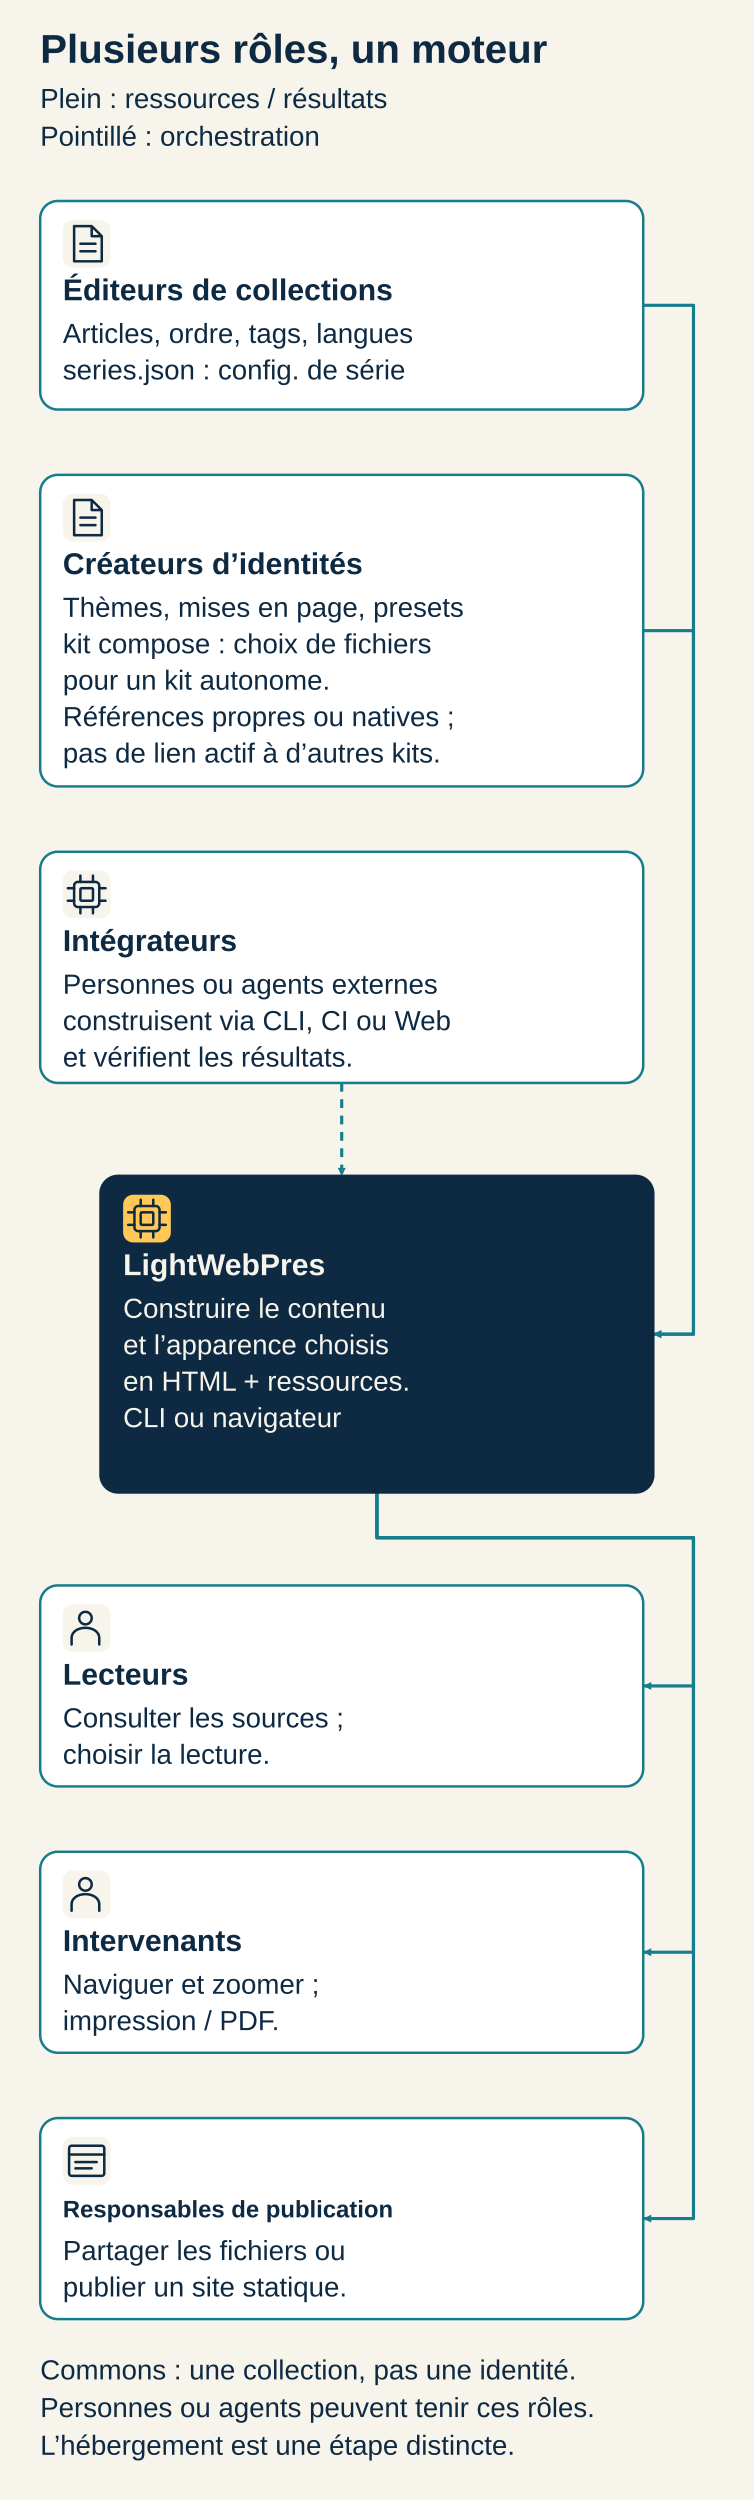
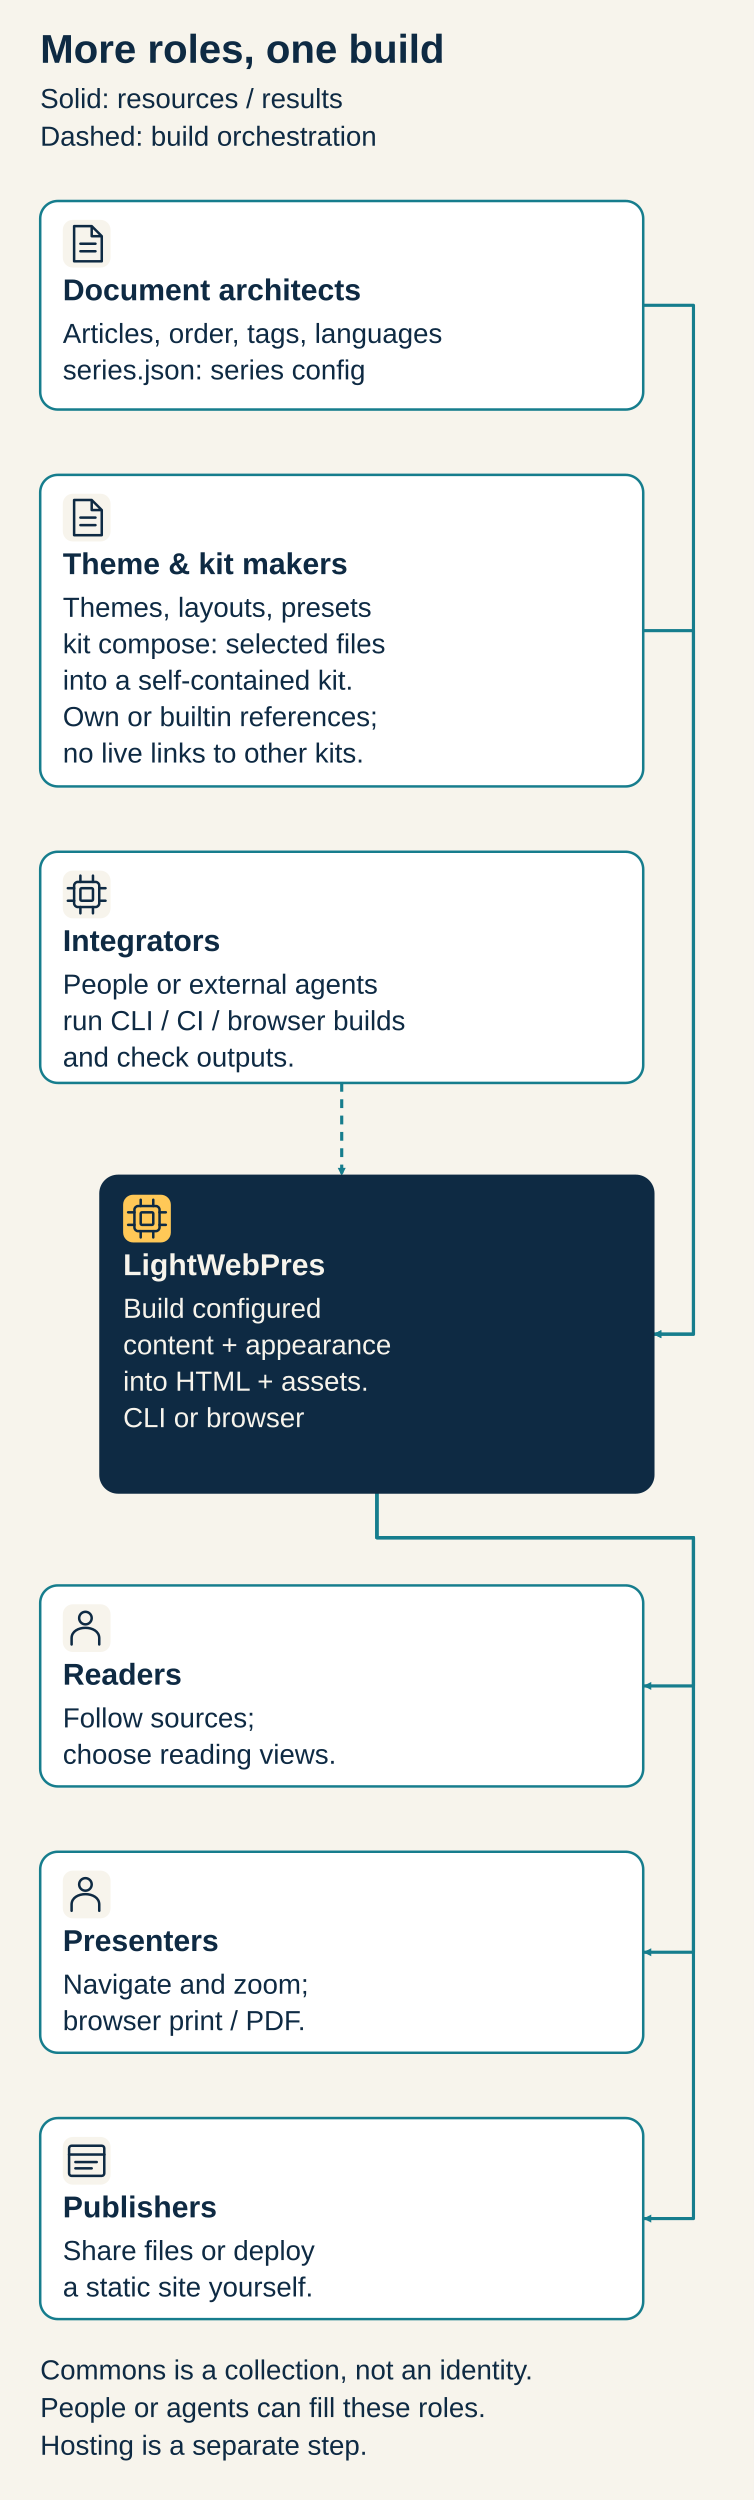
<svg xmlns="http://www.w3.org/2000/svg" width="600" height="1990" viewBox="0 0 600 1990" role="img" aria-labelledby="diagram-title diagram-desc">
  <defs>
    <marker id="arrow" viewBox="0 0 10 10" refX="9" refY="5" markerWidth="8" markerHeight="8" orient="auto-start-reverse" markerUnits="userSpaceOnUse">
      <path d="M 1 1 L 9 5 L 1 9 Z" fill="#167d8d" />
    </marker>
  </defs>
  <rect x="0" y="0" width="600" height="1990" rx="0" fill="#f7f4ec" stroke="none" stroke-width="2" />
-   <text x="32" y="50" font-family="Arial, Helvetica, sans-serif" font-size="32" font-weight="700" fill="#0e2a43">Plusieurs rôles, un moteur</text>
-   <text x="32" y="86" font-family="Arial, Helvetica, sans-serif" font-size="22" font-weight="400" fill="#0e2a43">Plein : ressources / résultats</text>
-   <text x="32" y="116" font-family="Arial, Helvetica, sans-serif" font-size="22" font-weight="400" fill="#0e2a43">Pointillé : orchestration</text>
+   <text x="32" y="50" font-family="Arial, Helvetica, sans-serif" font-size="32" font-weight="700" fill="#0e2a43">More roles, one build</text>
+   <text x="32" y="86" font-family="Arial, Helvetica, sans-serif" font-size="22" font-weight="400" fill="#0e2a43">Solid: resources / results</text>
+   <text x="32" y="116" font-family="Arial, Helvetica, sans-serif" font-size="22" font-weight="400" fill="#0e2a43">Dashed: build orchestration</text>
  <path data-from="architects" data-to="configured-build" data-kind="resource" d="M 512 243.0 L 552 243.0 L 552 1062 L 520 1062" fill="none" stroke="#167d8d" stroke-width="2.5" stroke-linejoin="round" marker-end="url(#arrow)" />
  <path data-from="makers" data-to="configured-build" data-kind="resource" d="M 512 502.0 L 552 502.0 L 552 1062 L 520 1062" fill="none" stroke="#167d8d" stroke-width="2.5" stroke-linejoin="round" marker-end="url(#arrow)" />
  <path data-from="integrators" data-to="configured-build" data-kind="orchestration" d="M 272 862 L 272 936" fill="none" stroke="#167d8d" stroke-width="2.5" stroke-dasharray="7 6" stroke-linejoin="round" marker-end="url(#arrow)" />
  <path data-from="configured-build" data-to="readers" data-kind="resource" d="M 300 1188 L 300 1224 L 552 1224 L 552 1342.0 L 512 1342.0" fill="none" stroke="#167d8d" stroke-width="2.5" stroke-linejoin="round" marker-end="url(#arrow)" />
  <path data-from="configured-build" data-to="presenters" data-kind="resource" d="M 300 1188 L 300 1224 L 552 1224 L 552 1554.0 L 512 1554.0" fill="none" stroke="#167d8d" stroke-width="2.5" stroke-linejoin="round" marker-end="url(#arrow)" />
  <path data-from="configured-build" data-to="publishers" data-kind="resource" d="M 300 1188 L 300 1224 L 552 1224 L 552 1766.0 L 512 1766.0" fill="none" stroke="#167d8d" stroke-width="2.5" stroke-linejoin="round" marker-end="url(#arrow)" />
  <g id="architects" data-node="architects">
    <rect x="32" y="160" width="480" height="166" rx="14" fill="#ffffff" stroke="#167d8d" stroke-width="2" />
    <rect x="50" y="175" width="38" height="38" rx="8" fill="#f7f4ec" stroke="none" stroke-width="2" />
    <g transform="translate(54 179)" fill="none" stroke="#0e2a43" stroke-width="2" stroke-linecap="round" stroke-linejoin="round" aria-hidden="true">
      <path d="M 5 1 H 19 L 27 9 V 29 H 5 Z M 19 1 V 9 H 27 M 10 15 H 22 M 10 21 H 22" />
    </g>
-     <text x="50" y="239" font-family="Arial, Helvetica, sans-serif" font-size="24" font-weight="700" fill="#0e2a43">Éditeurs de collections</text>
-     <text x="50" y="273" font-family="Arial, Helvetica, sans-serif" font-size="22" font-weight="400" fill="#0e2a43">Articles, ordre, tags, langues</text>
-     <text x="50" y="302" font-family="Arial, Helvetica, sans-serif" font-size="22" font-weight="400" fill="#0e2a43">series.json : config. de série</text>
+     <text x="50" y="239" font-family="Arial, Helvetica, sans-serif" font-size="24" font-weight="700" fill="#0e2a43">Document architects</text>
+     <text x="50" y="273" font-family="Arial, Helvetica, sans-serif" font-size="22" font-weight="400" fill="#0e2a43">Articles, order, tags, languages</text>
+     <text x="50" y="302" font-family="Arial, Helvetica, sans-serif" font-size="22" font-weight="400" fill="#0e2a43">series.json: series config</text>
  </g>
  <g id="makers" data-node="makers">
    <rect x="32" y="378" width="480" height="248" rx="14" fill="#ffffff" stroke="#167d8d" stroke-width="2" />
    <rect x="50" y="393" width="38" height="38" rx="8" fill="#f7f4ec" stroke="none" stroke-width="2" />
    <g transform="translate(54 397)" fill="none" stroke="#0e2a43" stroke-width="2" stroke-linecap="round" stroke-linejoin="round" aria-hidden="true">
      <path d="M 5 1 H 19 L 27 9 V 29 H 5 Z M 19 1 V 9 H 27 M 10 15 H 22 M 10 21 H 22" />
    </g>
-     <text x="50" y="457" font-family="Arial, Helvetica, sans-serif" font-size="24" font-weight="700" fill="#0e2a43">Créateurs d’identités</text>
-     <text x="50" y="491" font-family="Arial, Helvetica, sans-serif" font-size="22" font-weight="400" fill="#0e2a43">Thèmes, mises en page, presets</text>
-     <text x="50" y="520" font-family="Arial, Helvetica, sans-serif" font-size="22" font-weight="400" fill="#0e2a43">kit compose : choix de fichiers</text>
-     <text x="50" y="549" font-family="Arial, Helvetica, sans-serif" font-size="22" font-weight="400" fill="#0e2a43">pour un kit autonome.</text>
-     <text x="50" y="578" font-family="Arial, Helvetica, sans-serif" font-size="22" font-weight="400" fill="#0e2a43">Références propres ou natives ;</text>
-     <text x="50" y="607" font-family="Arial, Helvetica, sans-serif" font-size="22" font-weight="400" fill="#0e2a43">pas de lien actif à d’autres kits.</text>
+     <text x="50" y="457" font-family="Arial, Helvetica, sans-serif" font-size="24" font-weight="700" fill="#0e2a43">Theme &amp; kit makers</text>
+     <text x="50" y="491" font-family="Arial, Helvetica, sans-serif" font-size="22" font-weight="400" fill="#0e2a43">Themes, layouts, presets</text>
+     <text x="50" y="520" font-family="Arial, Helvetica, sans-serif" font-size="22" font-weight="400" fill="#0e2a43">kit compose: selected files</text>
+     <text x="50" y="549" font-family="Arial, Helvetica, sans-serif" font-size="22" font-weight="400" fill="#0e2a43">into a self-contained kit.</text>
+     <text x="50" y="578" font-family="Arial, Helvetica, sans-serif" font-size="22" font-weight="400" fill="#0e2a43">Own or builtin references;</text>
+     <text x="50" y="607" font-family="Arial, Helvetica, sans-serif" font-size="22" font-weight="400" fill="#0e2a43">no live links to other kits.</text>
  </g>
  <g id="integrators" data-node="integrators">
    <rect x="32" y="678" width="480" height="184" rx="14" fill="#ffffff" stroke="#167d8d" stroke-width="2" />
    <rect x="50" y="693" width="38" height="38" rx="8" fill="#f7f4ec" stroke="none" stroke-width="2" />
    <g transform="translate(54 697)" fill="none" stroke="#0e2a43" stroke-width="2" stroke-linecap="round" stroke-linejoin="round" aria-hidden="true">
      <rect x="5" y="5" width="20" height="20" rx="3" />
      <rect x="10" y="10" width="10" height="10" rx="1" />
      <path d="M 10 0 V 5 M 20 0 V 5 M 10 25 V 30 M 20 25 V 30 M 0 10 H 5 M 0 20 H 5 M 25 10 H 30 M 25 20 H 30" />
    </g>
-     <text x="50" y="757" font-family="Arial, Helvetica, sans-serif" font-size="24" font-weight="700" fill="#0e2a43">Intégrateurs</text>
-     <text x="50" y="791" font-family="Arial, Helvetica, sans-serif" font-size="22" font-weight="400" fill="#0e2a43">Personnes ou agents externes</text>
-     <text x="50" y="820" font-family="Arial, Helvetica, sans-serif" font-size="22" font-weight="400" fill="#0e2a43">construisent via CLI, CI ou Web</text>
-     <text x="50" y="849" font-family="Arial, Helvetica, sans-serif" font-size="22" font-weight="400" fill="#0e2a43">et vérifient les résultats.</text>
+     <text x="50" y="757" font-family="Arial, Helvetica, sans-serif" font-size="24" font-weight="700" fill="#0e2a43">Integrators</text>
+     <text x="50" y="791" font-family="Arial, Helvetica, sans-serif" font-size="22" font-weight="400" fill="#0e2a43">People or external agents</text>
+     <text x="50" y="820" font-family="Arial, Helvetica, sans-serif" font-size="22" font-weight="400" fill="#0e2a43">run CLI / CI / browser builds</text>
+     <text x="50" y="849" font-family="Arial, Helvetica, sans-serif" font-size="22" font-weight="400" fill="#0e2a43">and check outputs.</text>
  </g>
  <g id="readers" data-node="readers">
    <rect x="32" y="1262" width="480" height="160" rx="14" fill="#ffffff" stroke="#167d8d" stroke-width="2" />
    <rect x="50" y="1277" width="38" height="38" rx="8" fill="#f7f4ec" stroke="none" stroke-width="2" />
    <g transform="translate(54 1281)" fill="none" stroke="#0e2a43" stroke-width="2" stroke-linecap="round" stroke-linejoin="round" aria-hidden="true">
      <circle cx="14" cy="7" r="5" />
      <path d="M 3 28 V 23 C 3 12 25 12 25 23 V 28" />
    </g>
-     <text x="50" y="1341" font-family="Arial, Helvetica, sans-serif" font-size="24" font-weight="700" fill="#0e2a43">Lecteurs</text>
-     <text x="50" y="1375" font-family="Arial, Helvetica, sans-serif" font-size="22" font-weight="400" fill="#0e2a43">Consulter les sources ;</text>
-     <text x="50" y="1404" font-family="Arial, Helvetica, sans-serif" font-size="22" font-weight="400" fill="#0e2a43">choisir la lecture.</text>
+     <text x="50" y="1341" font-family="Arial, Helvetica, sans-serif" font-size="24" font-weight="700" fill="#0e2a43">Readers</text>
+     <text x="50" y="1375" font-family="Arial, Helvetica, sans-serif" font-size="22" font-weight="400" fill="#0e2a43">Follow sources;</text>
+     <text x="50" y="1404" font-family="Arial, Helvetica, sans-serif" font-size="22" font-weight="400" fill="#0e2a43">choose reading views.</text>
  </g>
  <g id="presenters" data-node="presenters">
    <rect x="32" y="1474" width="480" height="160" rx="14" fill="#ffffff" stroke="#167d8d" stroke-width="2" />
    <rect x="50" y="1489" width="38" height="38" rx="8" fill="#f7f4ec" stroke="none" stroke-width="2" />
    <g transform="translate(54 1493)" fill="none" stroke="#0e2a43" stroke-width="2" stroke-linecap="round" stroke-linejoin="round" aria-hidden="true">
      <circle cx="14" cy="7" r="5" />
      <path d="M 3 28 V 23 C 3 12 25 12 25 23 V 28" />
    </g>
-     <text x="50" y="1553" font-family="Arial, Helvetica, sans-serif" font-size="24" font-weight="700" fill="#0e2a43">Intervenants</text>
-     <text x="50" y="1587" font-family="Arial, Helvetica, sans-serif" font-size="22" font-weight="400" fill="#0e2a43">Naviguer et zoomer ;</text>
-     <text x="50" y="1616" font-family="Arial, Helvetica, sans-serif" font-size="22" font-weight="400" fill="#0e2a43">impression / PDF.</text>
+     <text x="50" y="1553" font-family="Arial, Helvetica, sans-serif" font-size="24" font-weight="700" fill="#0e2a43">Presenters</text>
+     <text x="50" y="1587" font-family="Arial, Helvetica, sans-serif" font-size="22" font-weight="400" fill="#0e2a43">Navigate and zoom;</text>
+     <text x="50" y="1616" font-family="Arial, Helvetica, sans-serif" font-size="22" font-weight="400" fill="#0e2a43">browser print / PDF.</text>
  </g>
  <g id="publishers" data-node="publishers">
    <rect x="32" y="1686" width="480" height="160" rx="14" fill="#ffffff" stroke="#167d8d" stroke-width="2" />
    <rect x="50" y="1701" width="38" height="38" rx="8" fill="#f7f4ec" stroke="none" stroke-width="2" />
    <g transform="translate(54 1705)" fill="none" stroke="#0e2a43" stroke-width="2" stroke-linecap="round" stroke-linejoin="round" aria-hidden="true">
      <rect x="1" y="3" width="28" height="24" rx="2" />
      <path d="M 1 10 H 29 M 6 16 H 23 M 6 21 H 19" />
    </g>
-     <text x="50" y="1765" font-family="Arial, Helvetica, sans-serif" font-size="19" font-weight="700" fill="#0e2a43">Responsables de publication</text>
-     <text x="50" y="1799" font-family="Arial, Helvetica, sans-serif" font-size="22" font-weight="400" fill="#0e2a43">Partager les fichiers ou</text>
-     <text x="50" y="1828" font-family="Arial, Helvetica, sans-serif" font-size="22" font-weight="400" fill="#0e2a43">publier un site statique.</text>
+     <text x="50" y="1765" font-family="Arial, Helvetica, sans-serif" font-size="24" font-weight="700" fill="#0e2a43">Publishers</text>
+     <text x="50" y="1799" font-family="Arial, Helvetica, sans-serif" font-size="22" font-weight="400" fill="#0e2a43">Share files or deploy</text>
+     <text x="50" y="1828" font-family="Arial, Helvetica, sans-serif" font-size="22" font-weight="400" fill="#0e2a43">a static site yourself.</text>
  </g>
  <g id="configured-build" data-node="configured-build">
    <rect x="80" y="936" width="440" height="252" rx="14" fill="#0e2a43" stroke="#0e2a43" stroke-width="2" />
    <rect x="98" y="951" width="38" height="38" rx="8" fill="#ffc857" stroke="none" stroke-width="2" />
    <g transform="translate(102 955)" fill="none" stroke="#0e2a43" stroke-width="2" stroke-linecap="round" stroke-linejoin="round" aria-hidden="true">
      <rect x="5" y="5" width="20" height="20" rx="3" />
      <rect x="10" y="10" width="10" height="10" rx="1" />
      <path d="M 10 0 V 5 M 20 0 V 5 M 10 25 V 30 M 20 25 V 30 M 0 10 H 5 M 0 20 H 5 M 25 10 H 30 M 25 20 H 30" />
    </g>
    <text x="98" y="1015" font-family="Arial, Helvetica, sans-serif" font-size="24" font-weight="700" fill="#f7f4ec">LightWebPres</text>
-     <text x="98" y="1049" font-family="Arial, Helvetica, sans-serif" font-size="22" font-weight="400" fill="#f7f4ec">Construire le contenu</text>
-     <text x="98" y="1078" font-family="Arial, Helvetica, sans-serif" font-size="22" font-weight="400" fill="#f7f4ec">et l’apparence choisis</text>
-     <text x="98" y="1107" font-family="Arial, Helvetica, sans-serif" font-size="22" font-weight="400" fill="#f7f4ec">en HTML + ressources.</text>
-     <text x="98" y="1136" font-family="Arial, Helvetica, sans-serif" font-size="22" font-weight="400" fill="#f7f4ec">CLI ou navigateur</text>
+     <text x="98" y="1049" font-family="Arial, Helvetica, sans-serif" font-size="22" font-weight="400" fill="#f7f4ec">Build configured</text>
+     <text x="98" y="1078" font-family="Arial, Helvetica, sans-serif" font-size="22" font-weight="400" fill="#f7f4ec">content + appearance</text>
+     <text x="98" y="1107" font-family="Arial, Helvetica, sans-serif" font-size="22" font-weight="400" fill="#f7f4ec">into HTML + assets.</text>
+     <text x="98" y="1136" font-family="Arial, Helvetica, sans-serif" font-size="22" font-weight="400" fill="#f7f4ec">CLI or browser</text>
  </g>
-   <text x="32" y="1894" font-family="Arial, Helvetica, sans-serif" font-size="22" font-weight="400" fill="#0e2a43">Commons : une collection, pas une identité.</text>
-   <text x="32" y="1924" font-family="Arial, Helvetica, sans-serif" font-size="22" font-weight="400" fill="#0e2a43">Personnes ou agents peuvent tenir ces rôles.</text>
-   <text x="32" y="1954" font-family="Arial, Helvetica, sans-serif" font-size="22" font-weight="400" fill="#0e2a43">L’hébergement est une étape distincte.</text>
+   <text x="32" y="1894" font-family="Arial, Helvetica, sans-serif" font-size="22" font-weight="400" fill="#0e2a43">Commons is a collection, not an identity.</text>
+   <text x="32" y="1924" font-family="Arial, Helvetica, sans-serif" font-size="22" font-weight="400" fill="#0e2a43">People or agents can fill these roles.</text>
+   <text x="32" y="1954" font-family="Arial, Helvetica, sans-serif" font-size="22" font-weight="400" fill="#0e2a43">Hosting is a separate step.</text>
</svg>
